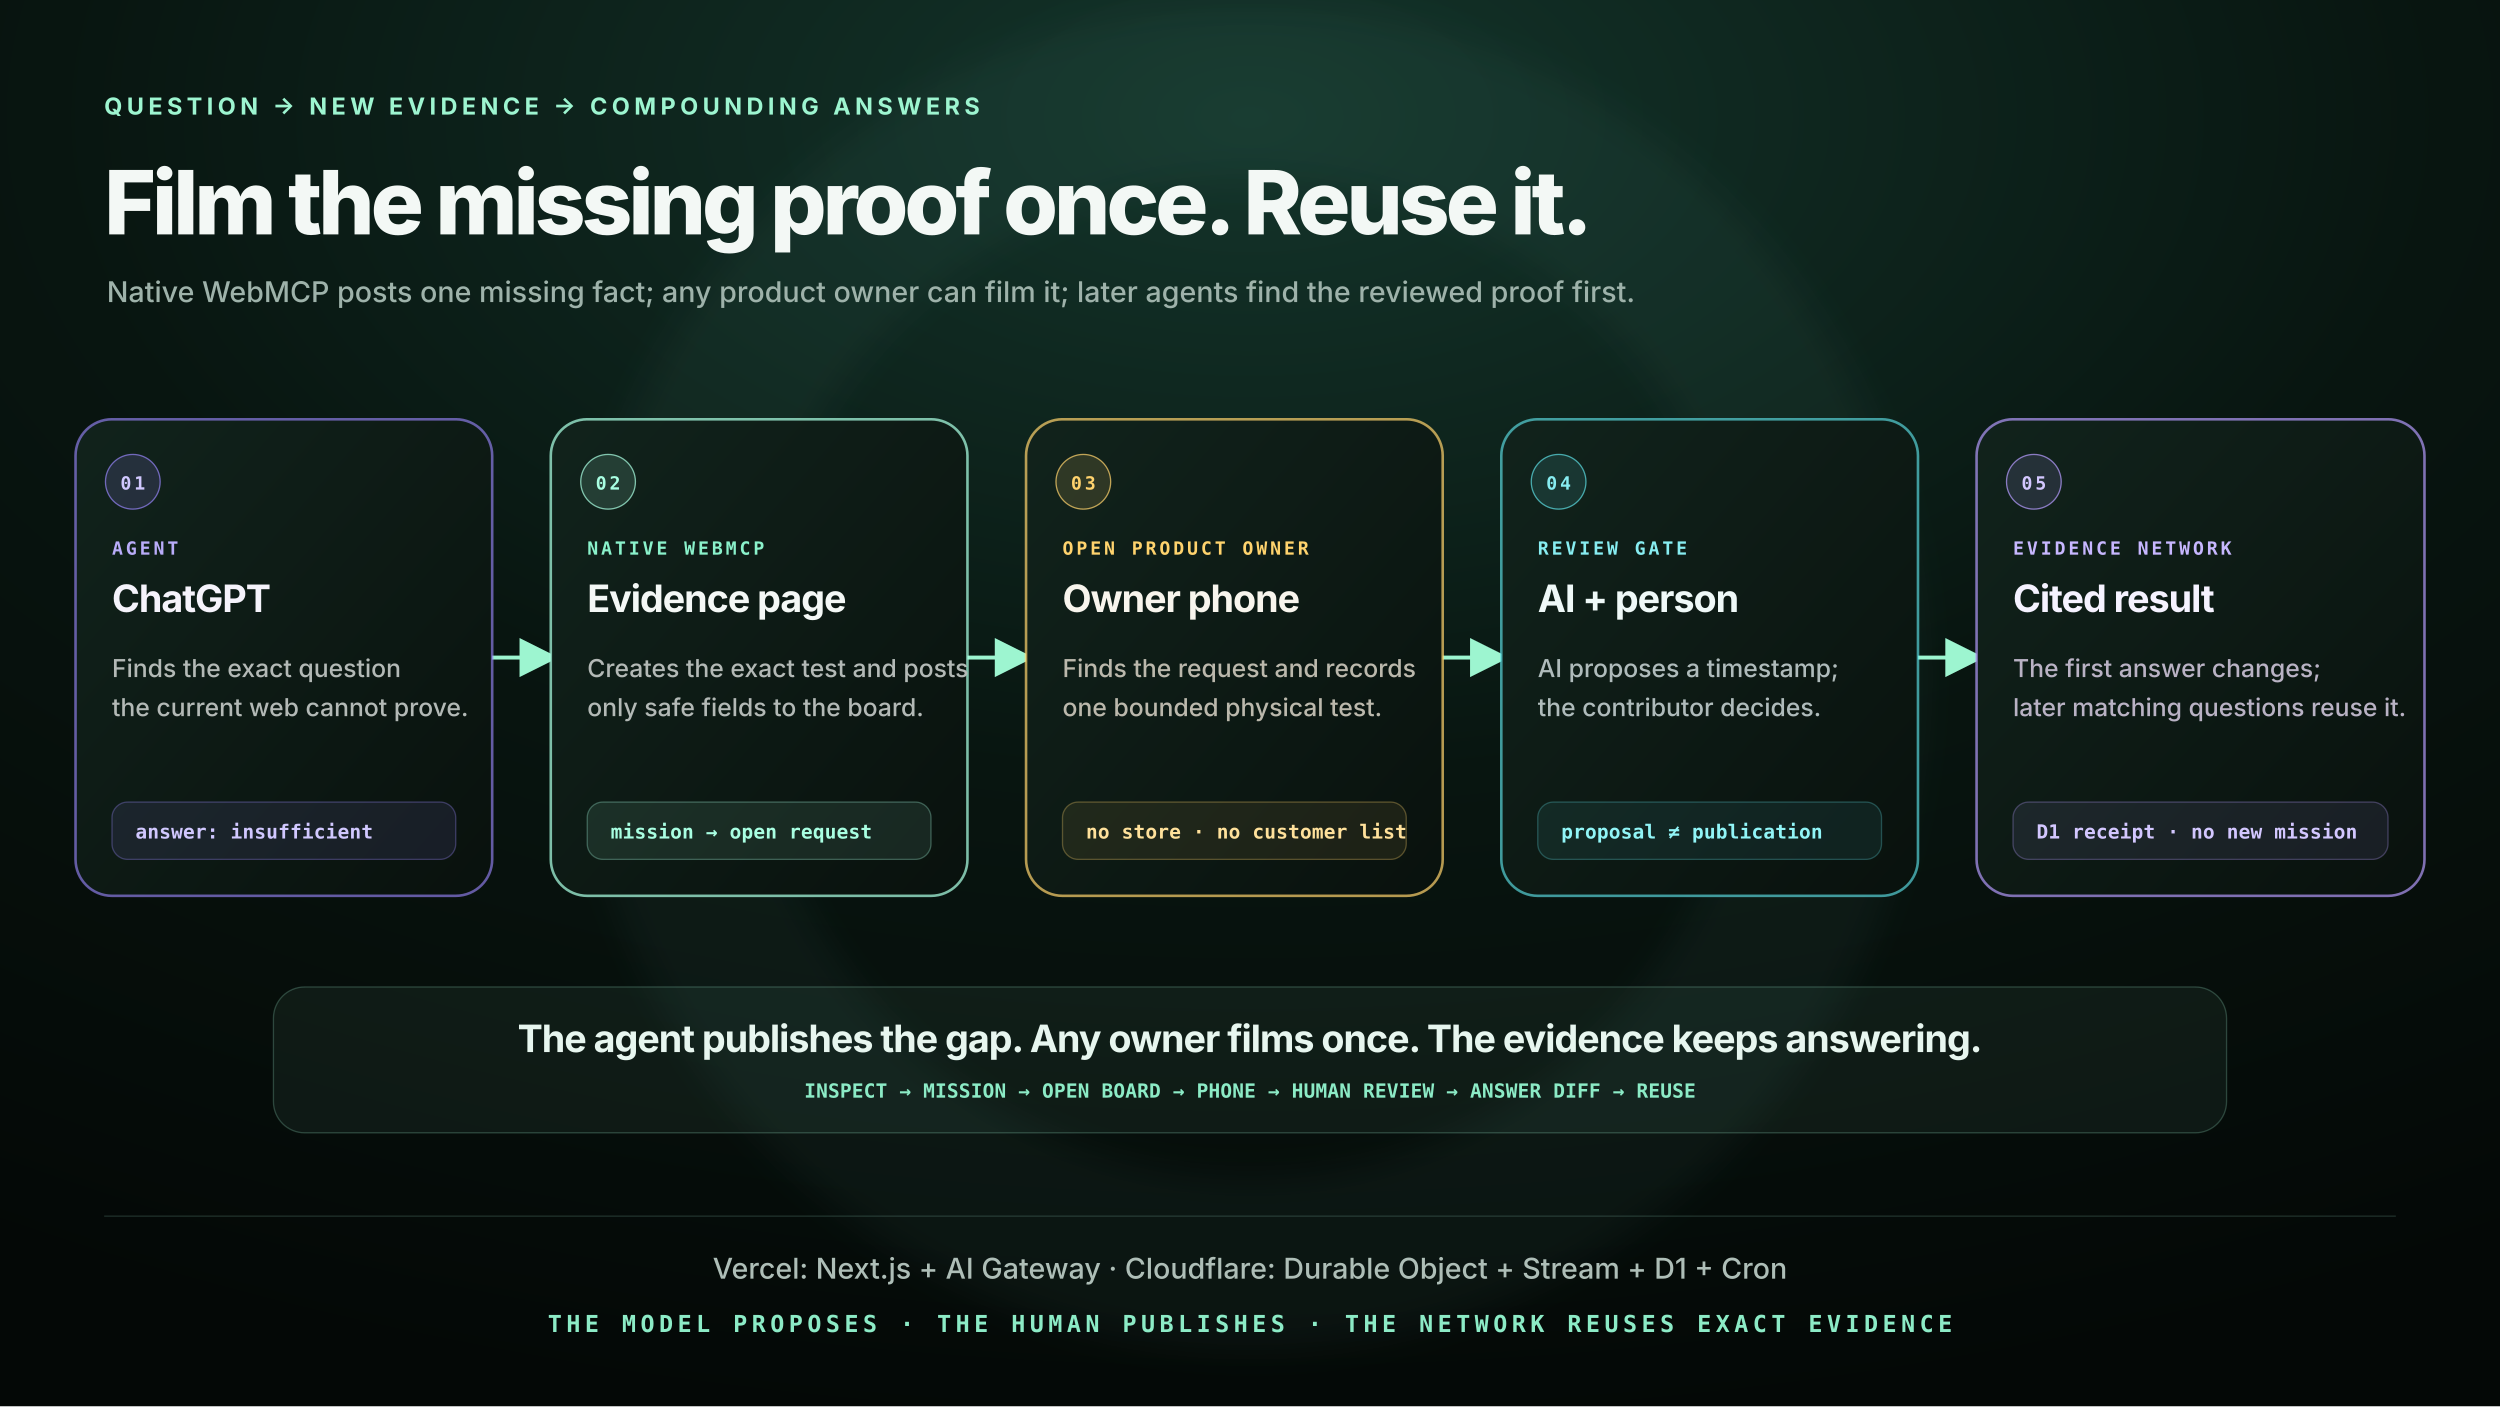
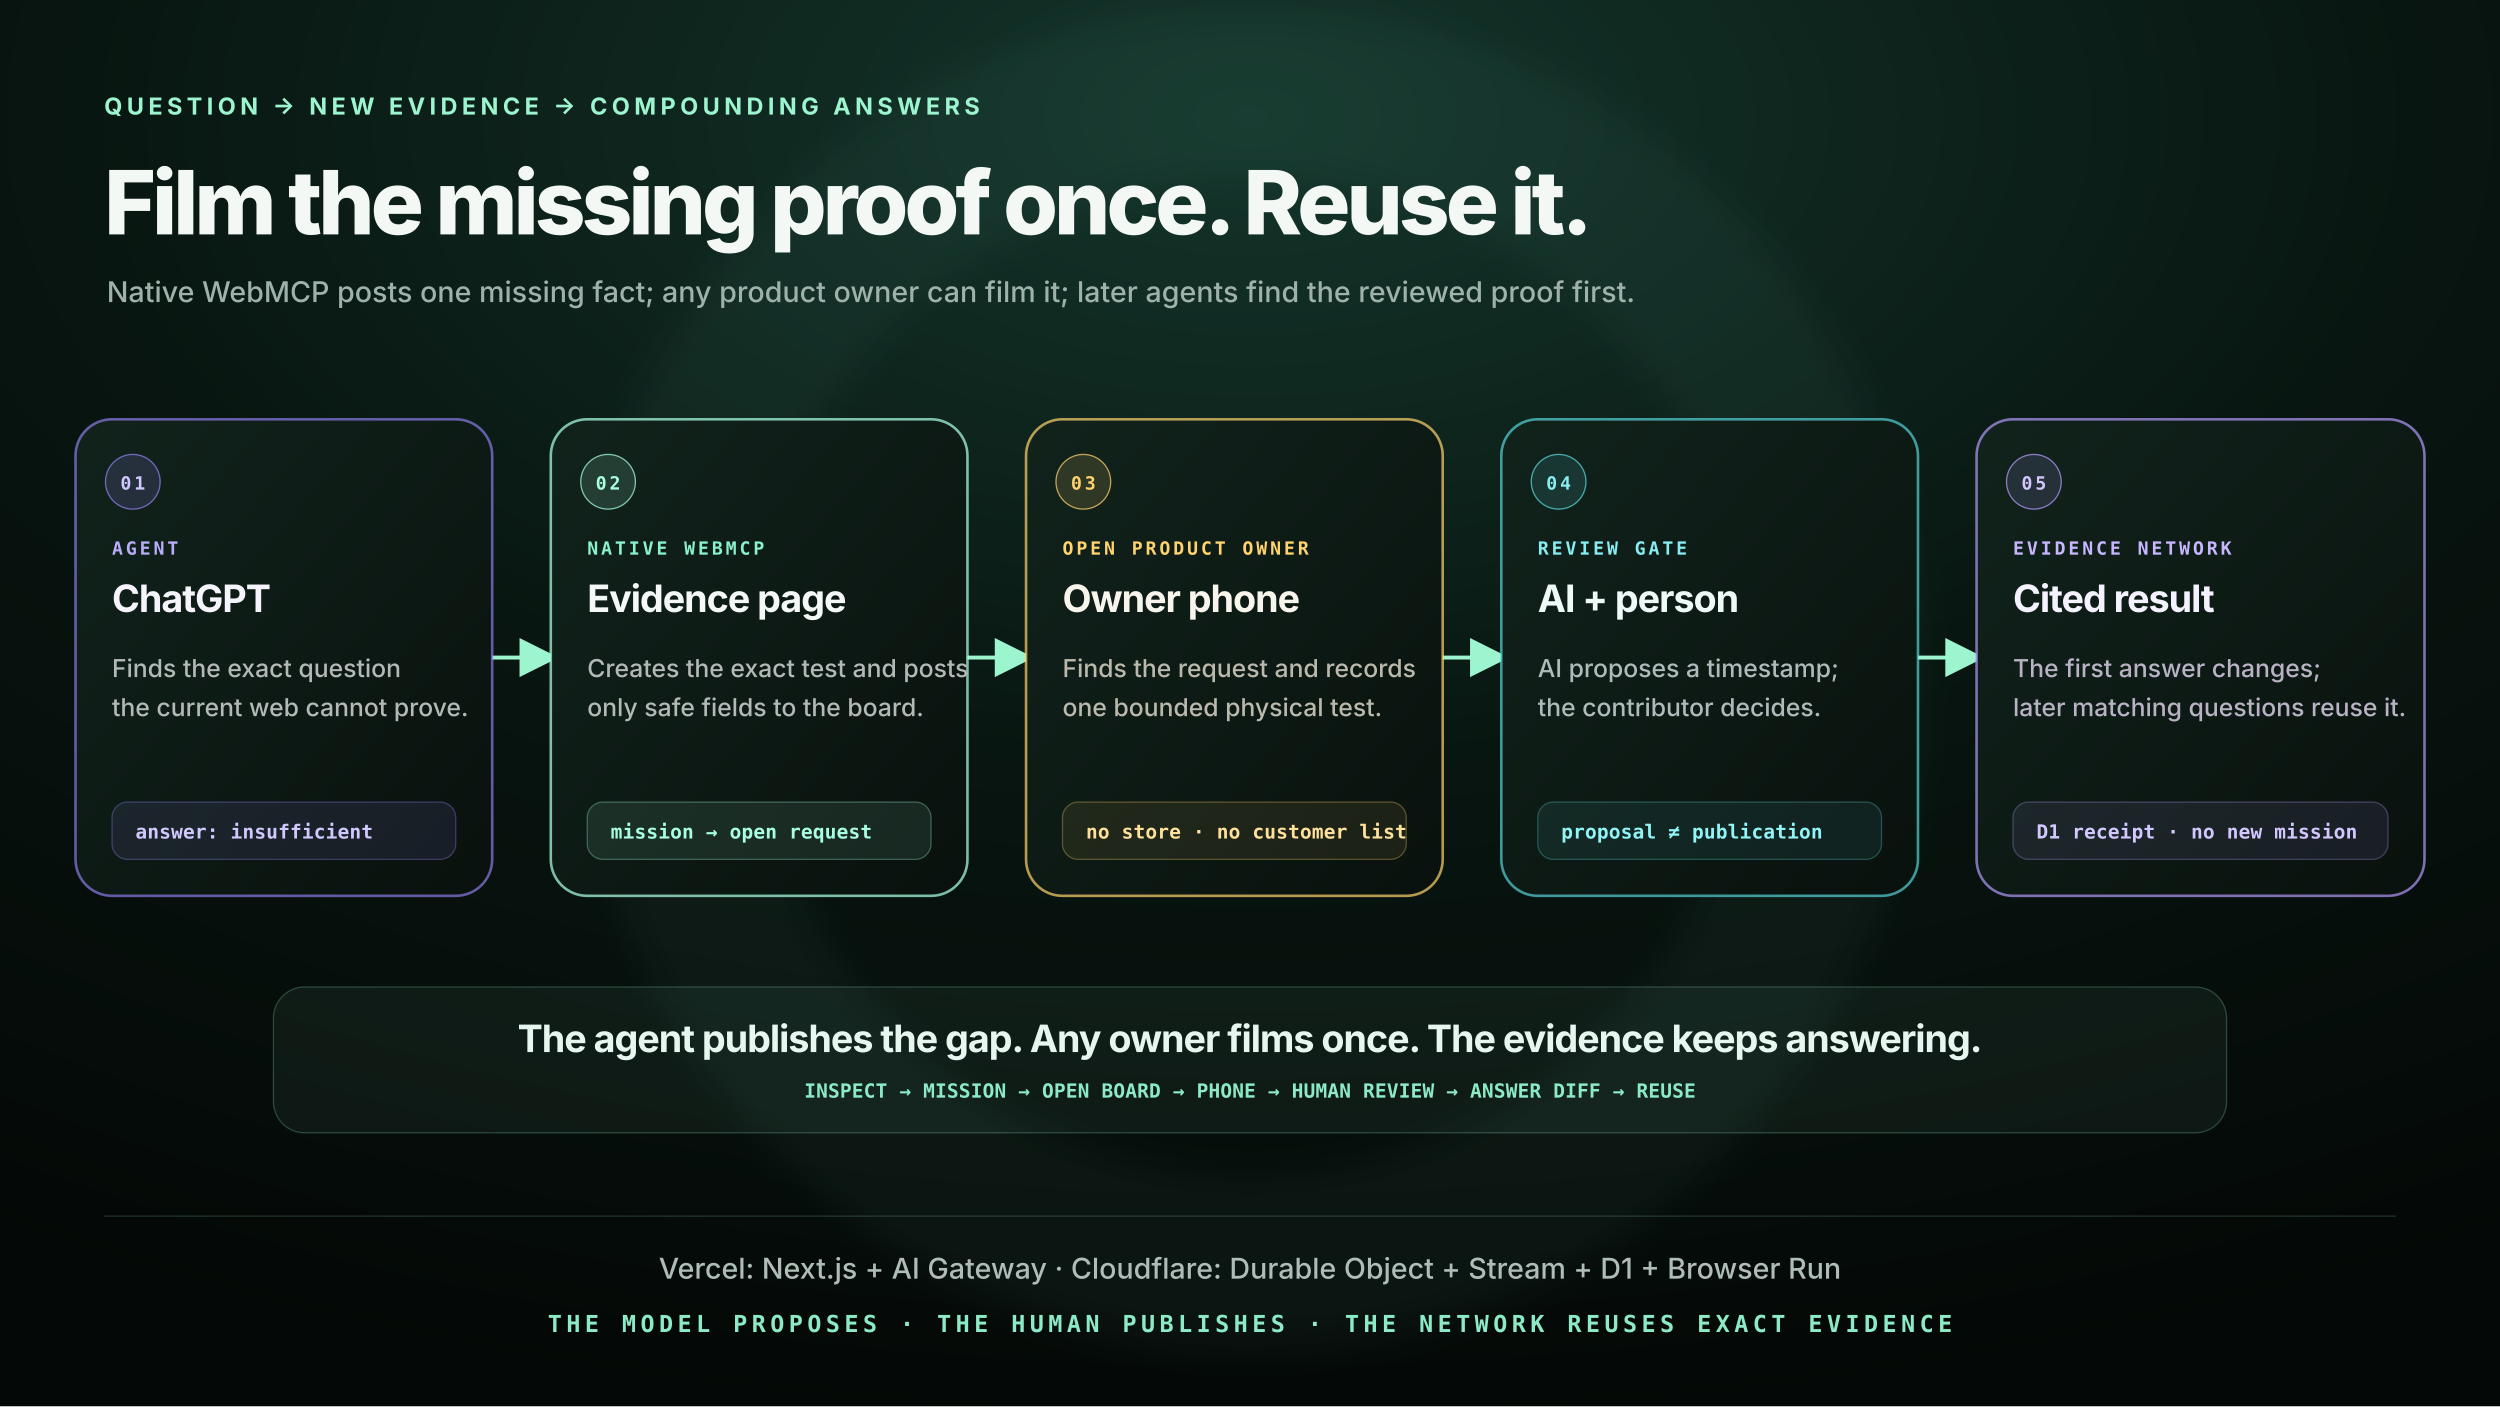
<svg xmlns="http://www.w3.org/2000/svg" width="1920" height="1080" viewBox="0 0 1920 1080" role="img" aria-labelledby="title description">
  <defs>
    <radialGradient id="background" cx="50%" cy="8%" r="95%">
      <stop offset="0" stop-color="#14352b" />
      <stop offset="0.5" stop-color="#081510" />
      <stop offset="1" stop-color="#040806" />
    </radialGradient>
    <linearGradient id="card" x1="0" y1="0" x2="1" y2="1">
      <stop offset="0" stop-color="#11231c" />
      <stop offset="1" stop-color="#09110d" />
    </linearGradient>
    <filter id="glow" x="-50%" y="-50%" width="200%" height="200%">
      <feGaussianBlur stdDeviation="14" />
    </filter>
    <marker id="arrow" markerWidth="10" markerHeight="10" refX="8" refY="5" orient="auto" markerUnits="strokeWidth">
      <path d="M 0 0 L 10 5 L 0 10 z" fill="#9df5d0" />
    </marker>
    <style>
      .sans { font-family: Inter, ui-sans-serif, system-ui, -apple-system, BlinkMacSystemFont, "Segoe UI", sans-serif; }
      .mono { font-family: ui-monospace, SFMono-Regular, Menlo, Monaco, Consolas, monospace; }
      .eyebrow { font-size: 18px; font-weight: 740; letter-spacing: 3.4px; }
      .title { font-size: 68px; font-weight: 760; letter-spacing: -3px; }
      .subtitle { font-size: 22px; font-weight: 470; }
      .step { font-size: 14px; font-weight: 760; letter-spacing: 2.2px; }
      .node-title { font-size: 29px; font-weight: 730; letter-spacing: -0.8px; }
      .body { font-size: 19px; font-weight: 480; }
      .receipt { font-size: 15px; font-weight: 650; letter-spacing: 0.1px; }
    </style>
  </defs>
  <rect width="1920" height="1080" fill="url(#background)" />
  <circle cx="960" cy="520" r="450" fill="none" stroke="#a9ffe2" stroke-opacity="0.04" stroke-width="130" filter="url(#glow)" />
  <text x="80" y="88" class="sans eyebrow" fill="#9df5d0">QUESTION → NEW EVIDENCE → COMPOUNDING ANSWERS</text>
  <text x="80" y="180" class="sans title" fill="#f3f8f5">Film the missing proof once. Reuse it.</text>
  <text x="82" y="232" class="sans subtitle" fill="#9eb2aa">Native WebMCP posts one missing fact; any product owner can film it; later agents find the reviewed proof first.</text>
  <g fill="none" stroke="#9df5d0" stroke-width="3" stroke-linecap="round" marker-end="url(#arrow)">
    <path d="M 378 505 H 423" />
    <path d="M 743 505 H 788" />
    <path d="M 1108 505 H 1153" />
    <path d="M 1473 505 H 1518" />
  </g>
  <g transform="translate(58 322)">
    <rect width="320" height="366" rx="28" fill="url(#card)" stroke="#9b87ff" stroke-opacity="0.62" stroke-width="2" />
    <circle cx="44" cy="48" r="21" fill="#9b87ff" fill-opacity="0.15" stroke="#9b87ff" stroke-opacity="0.68" />
    <text x="44" y="54" class="mono step" fill="#d1c8ff" text-anchor="middle">01</text>
    <text x="28" y="104" class="mono step" fill="#b9acf9">AGENT</text>
    <text x="28" y="148" class="sans node-title" fill="#f5f3fb">ChatGPT</text>
    <text x="28" y="198" class="sans body" fill="#b3b9b6">Finds the exact question</text>
    <text x="28" y="228" class="sans body" fill="#b3b9b6">the current web cannot prove.</text>
    <rect x="28" y="294" width="264" height="44" rx="12" fill="#9b87ff" fill-opacity="0.1" stroke="#9b87ff" stroke-opacity="0.32" />
    <text x="46" y="322" class="mono receipt" fill="#d1c8ff">answer: insufficient</text>
  </g>
  <g transform="translate(423 322)">
    <rect width="320" height="366" rx="28" fill="url(#card)" stroke="#a9ffe2" stroke-opacity="0.72" stroke-width="2" />
    <circle cx="44" cy="48" r="21" fill="#a9ffe2" fill-opacity="0.13" stroke="#a9ffe2" stroke-opacity="0.72" />
    <text x="44" y="54" class="mono step" fill="#a9ffe2" text-anchor="middle">02</text>
    <text x="28" y="104" class="mono step" fill="#8af2cb">NATIVE WEBMCP</text>
    <text x="28" y="148" class="sans node-title" fill="#f4f8f6">Evidence page</text>
    <text x="28" y="198" class="sans body" fill="#b3b9b6">Creates the exact test and posts</text>
    <text x="28" y="228" class="sans body" fill="#b3b9b6">only safe fields to the board.</text>
    <rect x="28" y="294" width="264" height="44" rx="12" fill="#a9ffe2" fill-opacity="0.09" stroke="#a9ffe2" stroke-opacity="0.3" />
    <text x="46" y="322" class="mono receipt" fill="#a9ffe2">mission → open request</text>
  </g>
  <g transform="translate(788 322)">
    <rect width="320" height="366" rx="28" fill="url(#card)" stroke="#ffd36d" stroke-opacity="0.7" stroke-width="2" />
    <circle cx="44" cy="48" r="21" fill="#ffd36d" fill-opacity="0.13" stroke="#ffd36d" stroke-opacity="0.72" />
    <text x="44" y="54" class="mono step" fill="#ffd36d" text-anchor="middle">03</text>
    <text x="28" y="104" class="mono step" fill="#ffd36d">OPEN PRODUCT OWNER</text>
    <text x="28" y="148" class="sans node-title" fill="#f8f5ed">Owner phone</text>
    <text x="28" y="198" class="sans body" fill="#bbb8ac">Finds the request and records</text>
    <text x="28" y="228" class="sans body" fill="#bbb8ac">one bounded physical test.</text>
    <rect x="28" y="294" width="264" height="44" rx="12" fill="#ffd36d" fill-opacity="0.08" stroke="#ffd36d" stroke-opacity="0.3" />
    <text x="46" y="322" class="mono receipt" fill="#ffe19b">no store · no customer list</text>
  </g>
  <g transform="translate(1153 322)">
    <rect width="320" height="366" rx="28" fill="url(#card)" stroke="#5de0e6" stroke-opacity="0.65" stroke-width="2" />
    <circle cx="44" cy="48" r="21" fill="#5de0e6" fill-opacity="0.12" stroke="#5de0e6" stroke-opacity="0.7" />
    <text x="44" y="54" class="mono step" fill="#87edf1" text-anchor="middle">04</text>
    <text x="28" y="104" class="mono step" fill="#87edf1">REVIEW GATE</text>
    <text x="28" y="148" class="sans node-title" fill="#eff9f8">AI + person</text>
    <text x="28" y="198" class="sans body" fill="#afbbbb">AI proposes a timestamp;</text>
    <text x="28" y="228" class="sans body" fill="#afbbbb">the contributor decides.</text>
    <rect x="28" y="294" width="264" height="44" rx="12" fill="#5de0e6" fill-opacity="0.08" stroke="#5de0e6" stroke-opacity="0.28" />
    <text x="46" y="322" class="mono receipt" fill="#91f5f7">proposal ≠ publication</text>
  </g>
  <g transform="translate(1518 322)">
    <rect width="344" height="366" rx="28" fill="url(#card)" stroke="#b69cff" stroke-opacity="0.68" stroke-width="2" />
    <circle cx="44" cy="48" r="21" fill="#b69cff" fill-opacity="0.13" stroke="#b69cff" stroke-opacity="0.72" />
    <text x="44" y="54" class="mono step" fill="#d3c7ff" text-anchor="middle">05</text>
    <text x="28" y="104" class="mono step" fill="#c7b7ff">EVIDENCE NETWORK</text>
    <text x="28" y="148" class="sans node-title" fill="#f5f2ff">Cited result</text>
    <text x="28" y="198" class="sans body" fill="#b9b2c4">The first answer changes;</text>
    <text x="28" y="228" class="sans body" fill="#b9b2c4">later matching questions reuse it.</text>
    <rect x="28" y="294" width="288" height="44" rx="12" fill="#b69cff" fill-opacity="0.09" stroke="#b69cff" stroke-opacity="0.3" />
    <text x="46" y="322" class="mono receipt" fill="#d3c7ff">D1 receipt · no new mission</text>
  </g>
  <rect x="210" y="758" width="1500" height="112" rx="24" fill="#a9ffe2" fill-opacity="0.055" stroke="#a9ffe2" stroke-opacity="0.22" />
  <text x="960" y="808" class="sans node-title" fill="#e7f6ef" text-anchor="middle">The agent publishes the gap. Any owner films once. The evidence keeps answering.</text>
  <text x="960" y="843" class="mono receipt" fill="#8cebc6" text-anchor="middle">INSPECT → MISSION → OPEN BOARD → PHONE → HUMAN REVIEW → ANSWER DIFF → REUSE</text>
  <line x1="80" y1="934" x2="1840" y2="934" stroke="#a9ffe2" stroke-opacity="0.16" />
-   <text x="960" y="982" class="sans subtitle" fill="#aebeb7" text-anchor="middle">Vercel: Next.js + AI Gateway · Cloudflare: Durable Object + Stream + D1 + Cron</text>
+   <text x="960" y="982" class="sans subtitle" fill="#aebeb7" text-anchor="middle">Vercel: Next.js + AI Gateway · Cloudflare: Durable Object + Stream + D1 + Browser Run</text>
  <text x="960" y="1023" class="mono eyebrow" fill="#8cebc6" text-anchor="middle">THE MODEL PROPOSES · THE HUMAN PUBLISHES · THE NETWORK REUSES EXACT EVIDENCE</text>
</svg>
